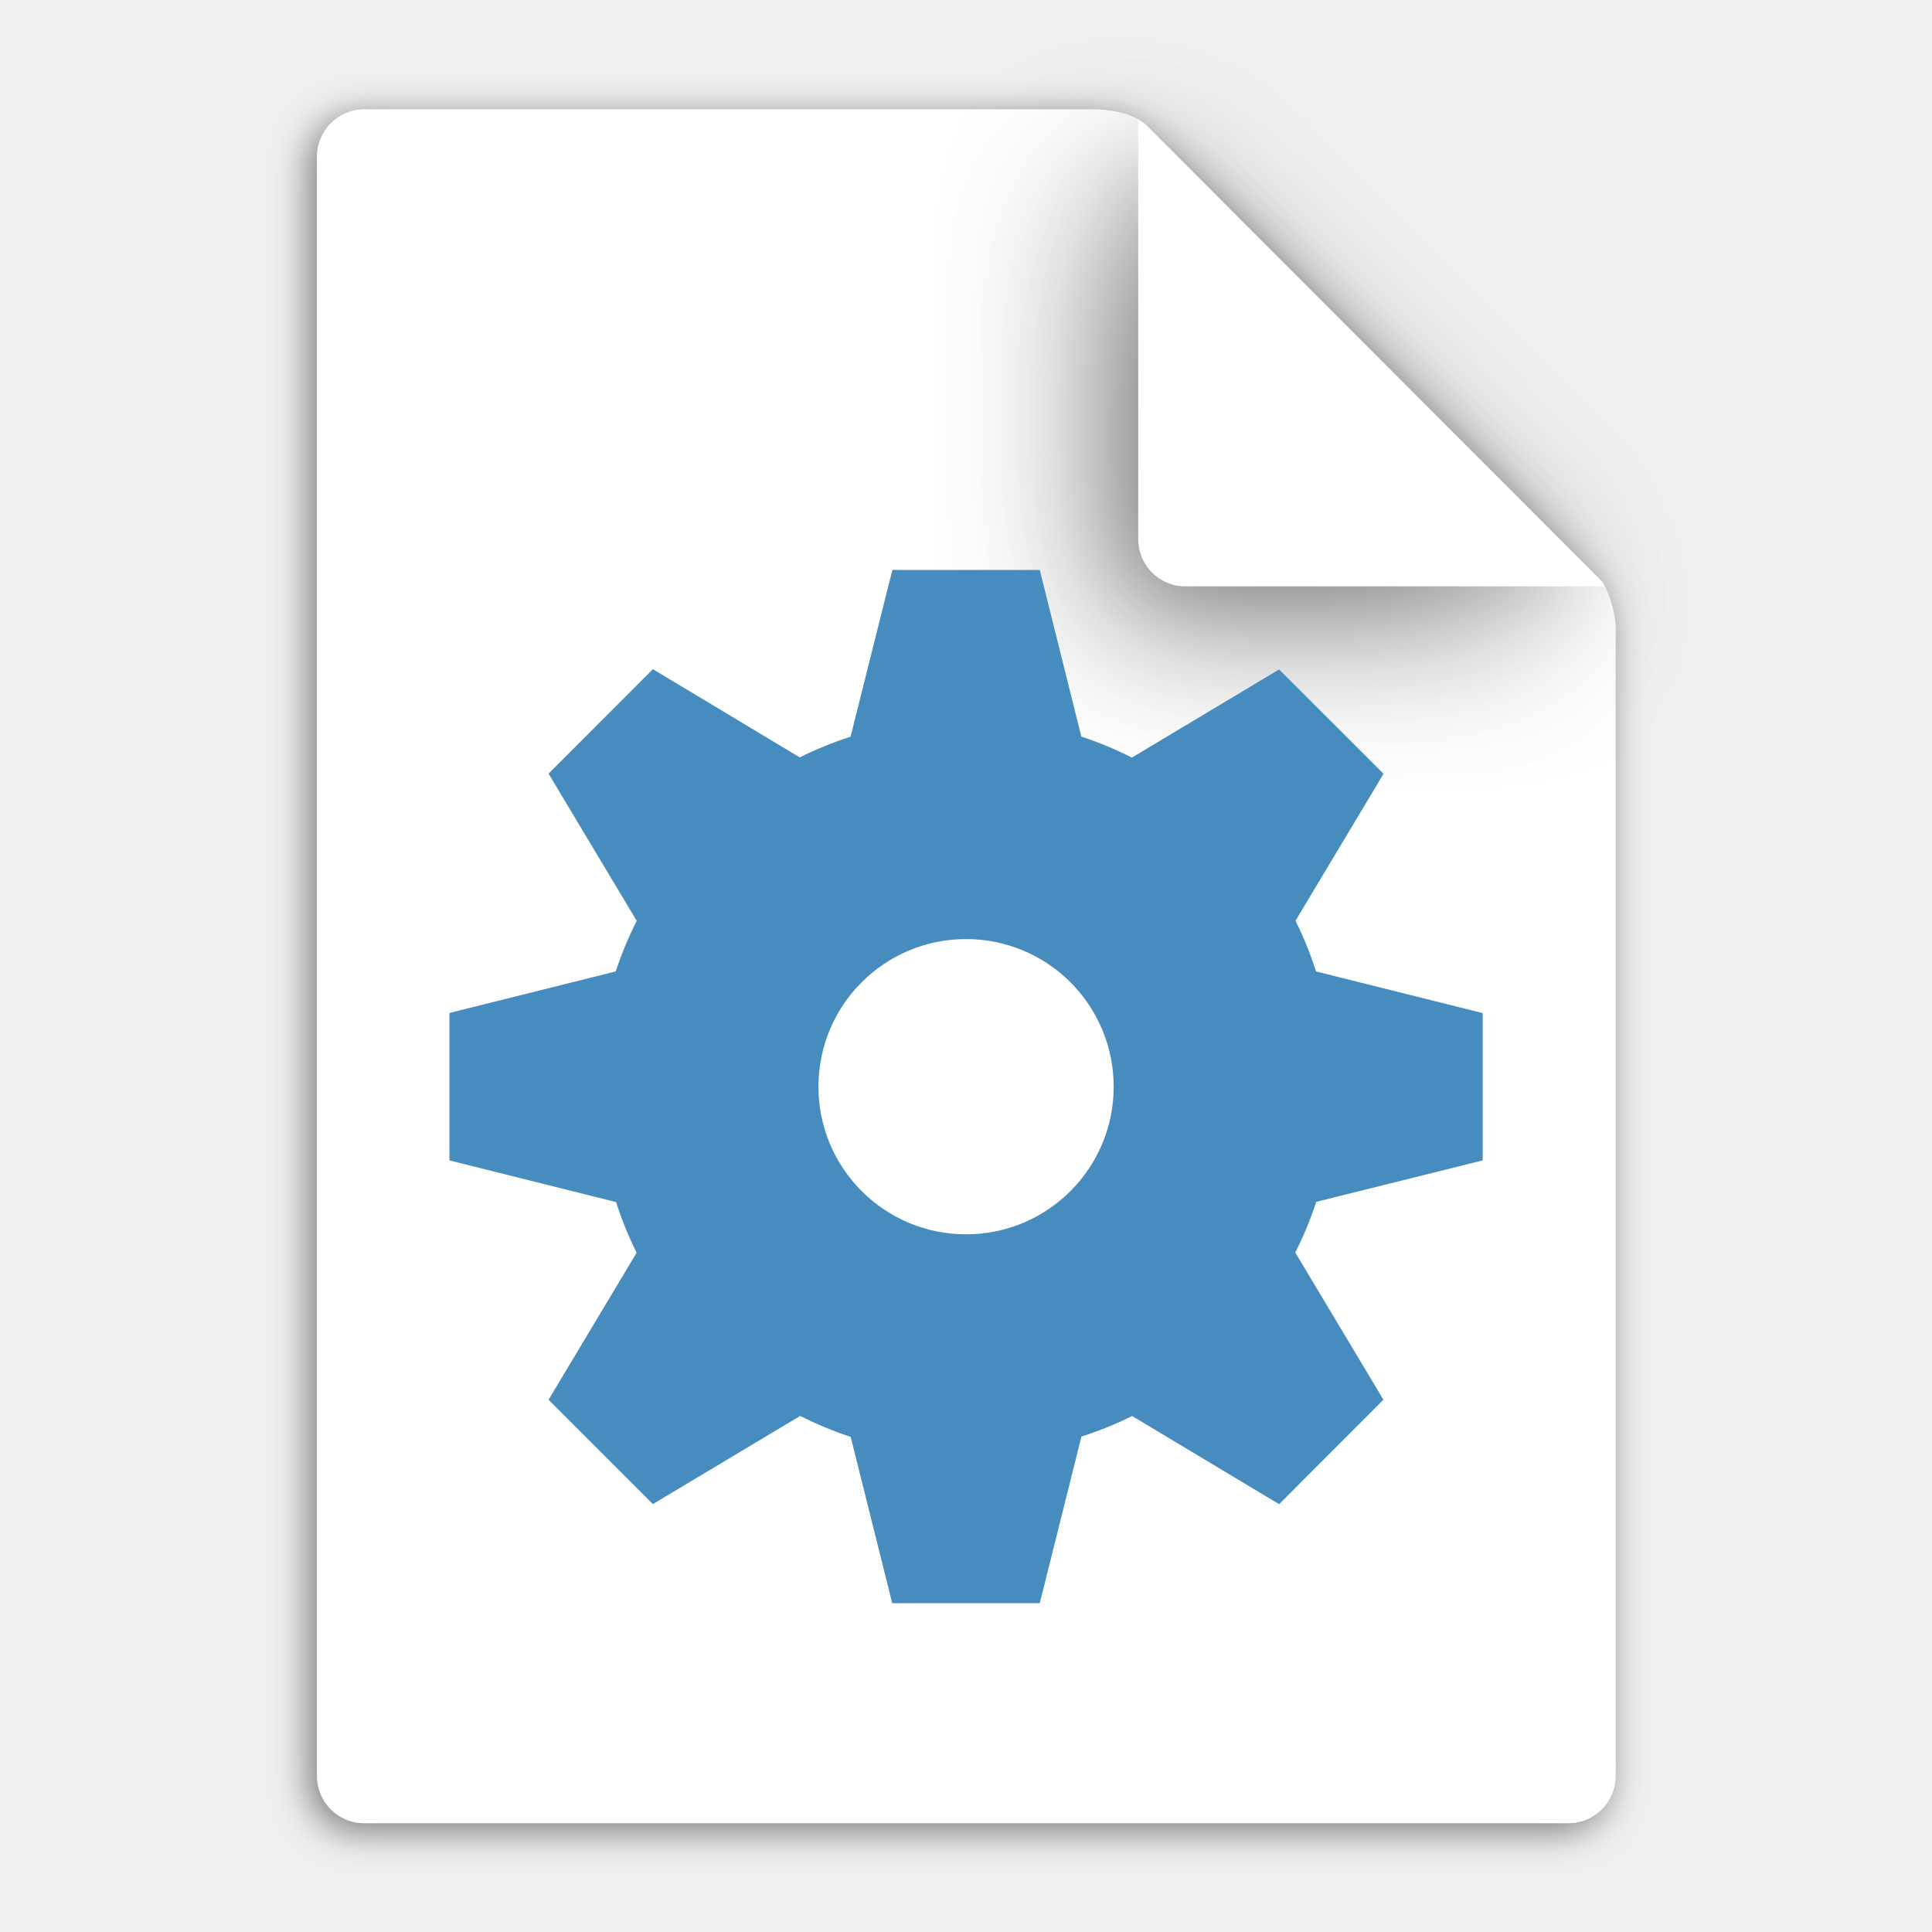
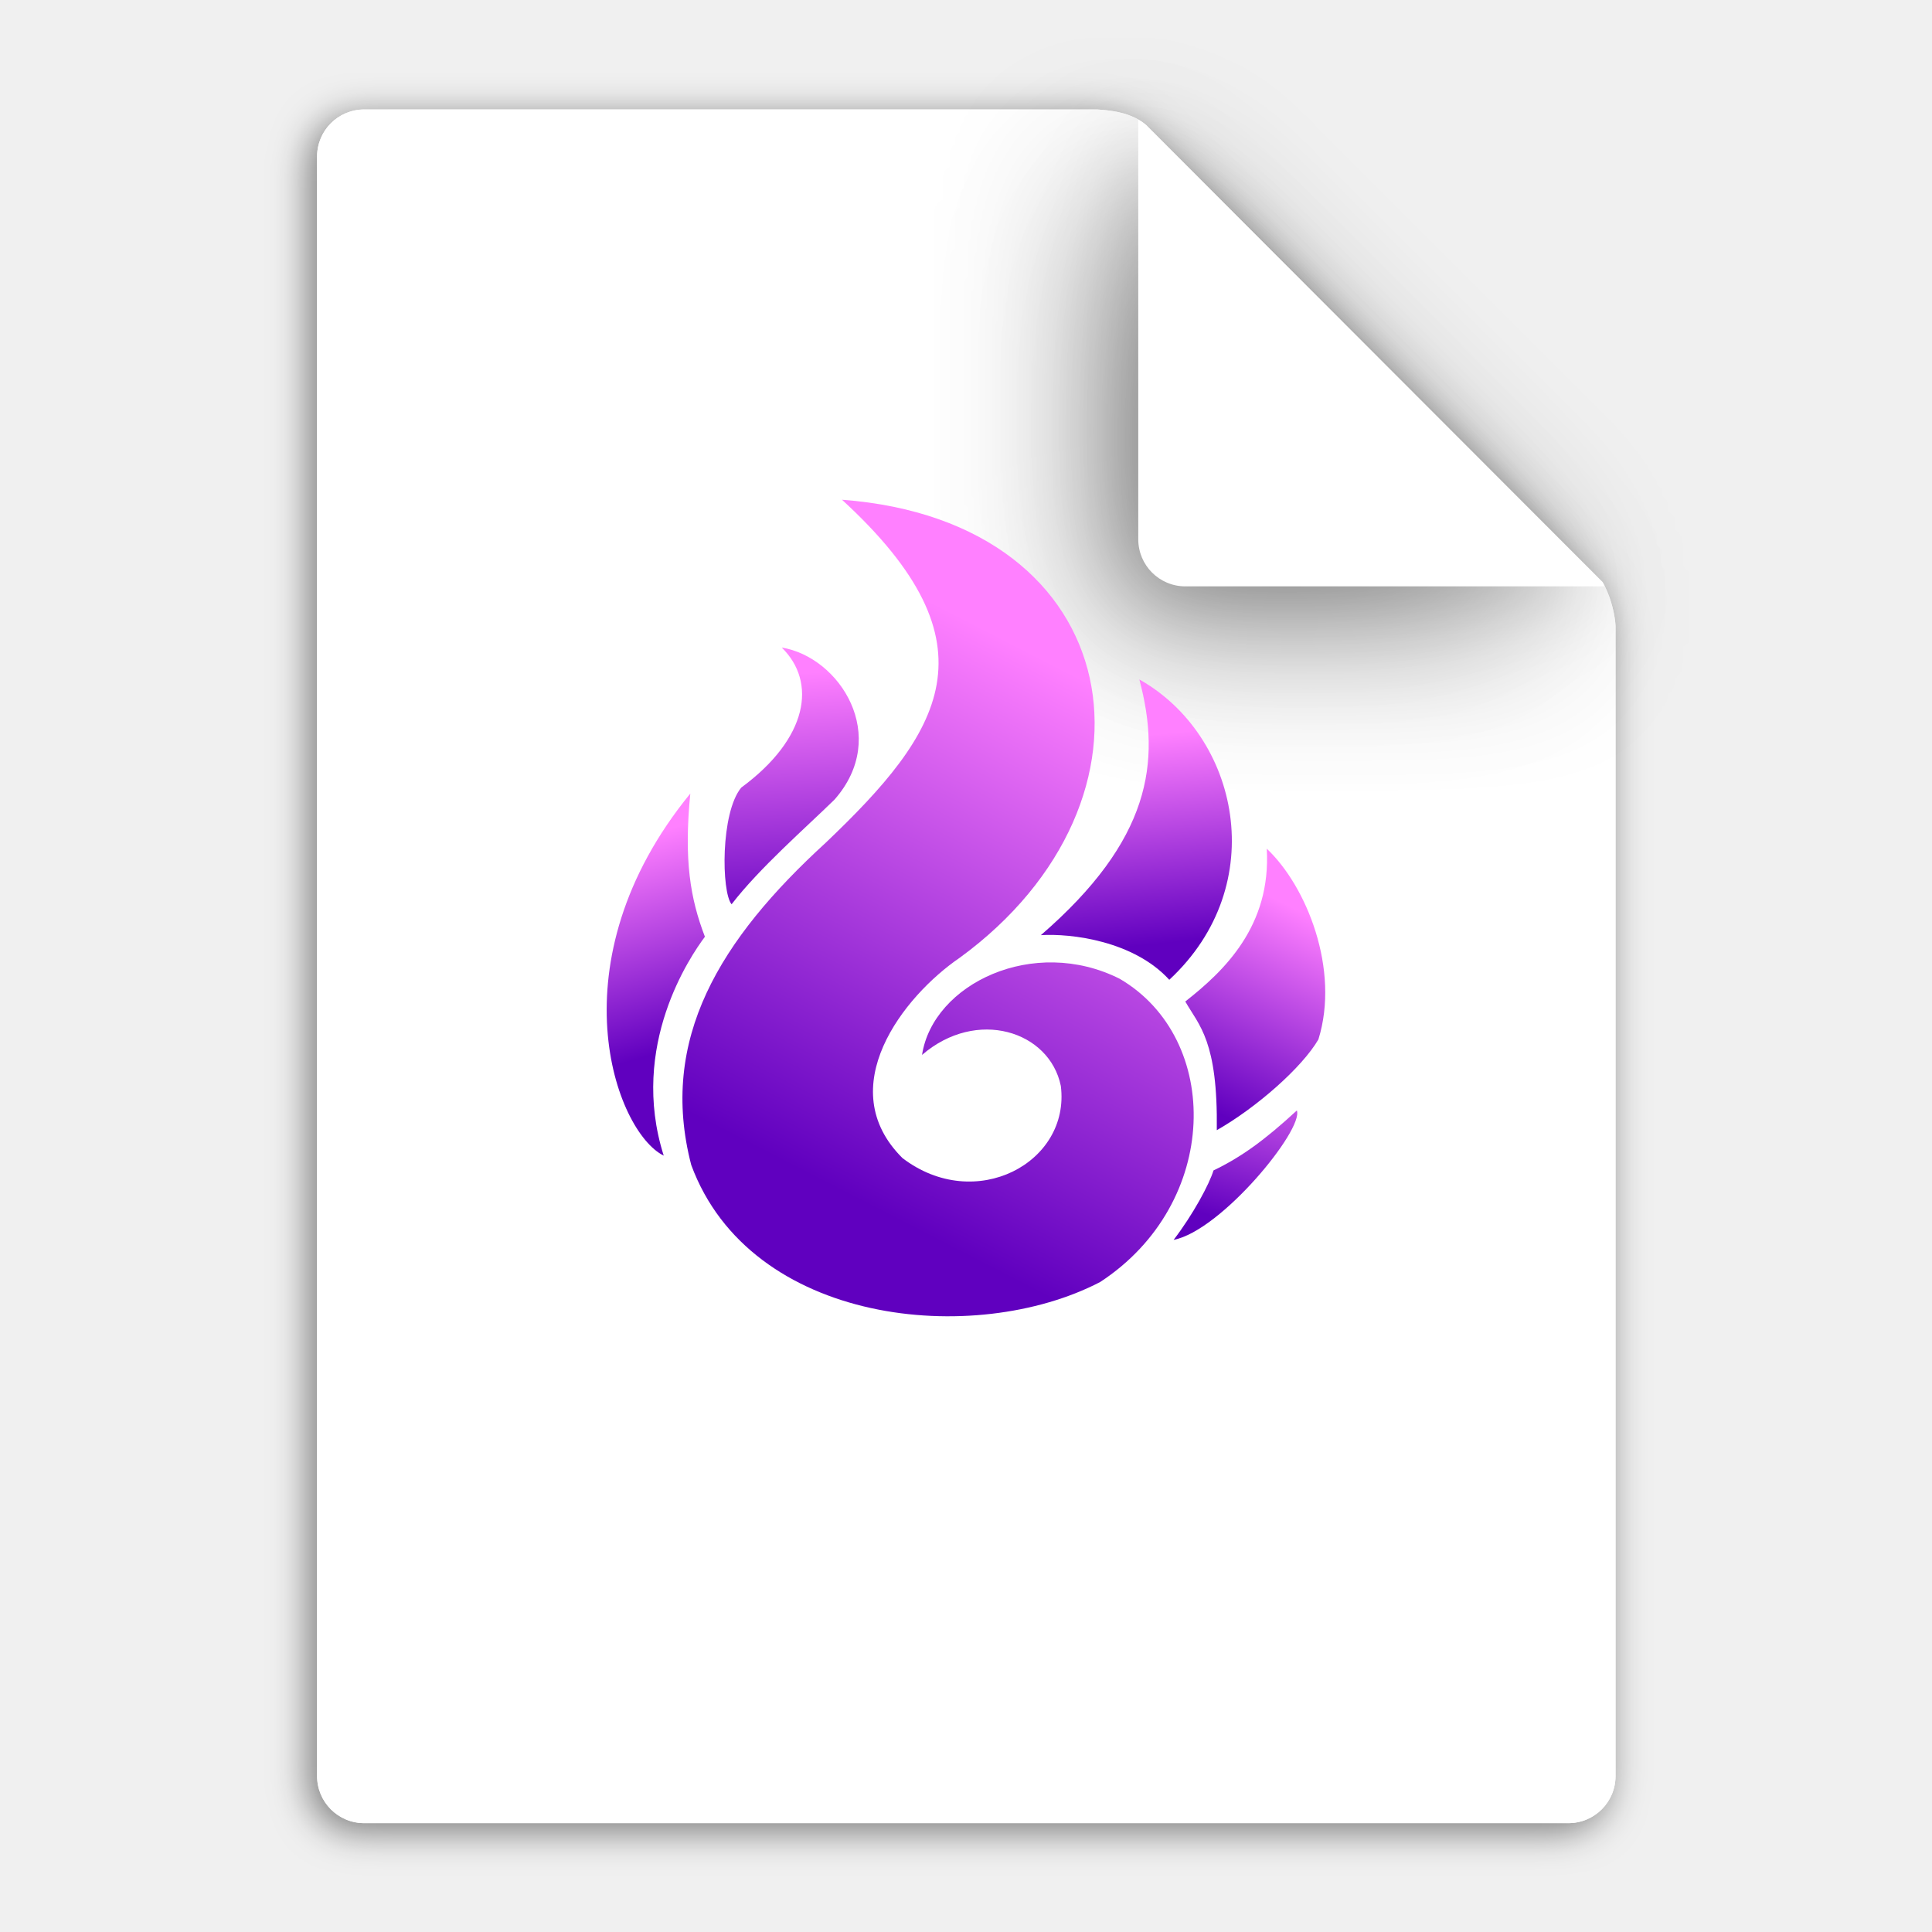
- <svg xmlns="http://www.w3.org/2000/svg" width="16" height="16">
+ <svg xmlns="http://www.w3.org/2000/svg" xmlns:xlink="http://www.w3.org/1999/xlink" width="16" height="16">
  <defs>
    <filter id="a" width="1.076" height="1.057" x="-.041" y="-.026" color-interpolation-filters="sRGB">
      <feFlood flood-color="#000" flood-opacity=".502" result="flood" />
      <feGaussianBlur in="SourceGraphic" result="blur" stdDeviation="10" />
      <feOffset dx="-4" dy="4" in="blur" result="offset" />
      <feComposite in="flood" in2="offset" operator="in" result="comp1" />
      <feComposite in="SourceGraphic" in2="comp1" result="comp2" />
    </filter>
    <filter id="b" width="2.262" height="2.261" x="-.68" y="-.582" color-interpolation-filters="sRGB">
      <feFlood flood-color="#000" flood-opacity=".4" result="flood" />
      <feGaussianBlur in="SourceGraphic" result="blur" stdDeviation="40" />
      <feOffset dx="-20" dy="20" in="blur" result="offset" />
      <feComposite in="flood" in2="offset" operator="in" result="comp1" />
      <feComposite in="SourceGraphic" in2="comp1" result="fbSourceGraphic" />
      <feColorMatrix in="fbSourceGraphic" result="fbSourceGraphicAlpha" values="0 0 0 -1 0 0 0 0 -1 0 0 0 0 -1 0 0 0 0 1 0" />
      <feFlood flood-color="#000" flood-opacity=".2" result="flood" />
      <feGaussianBlur in="fbSourceGraphic" result="blur" stdDeviation="20" />
      <feOffset dx="-4" dy="4" in="blur" result="offset" />
      <feComposite in="flood" in2="offset" operator="in" result="comp1" />
      <feComposite in="fbSourceGraphic" in2="comp1" result="comp2" />
    </filter>
  </defs>
  <path fill="#fff" d="m 193,58 c -13.85,-6.8e-5 -25,11.15 -25,25 v 858 c 0,13.85 11.15,25 25,25 h 638 c 13.85,0 25,-11.15 25,-25 0,0 -0.004,-609.403 -0.006,-609.404 -0.011,-0.54 -0.49,-11.635 -6.799,-23.109 L 727.166,186.282 607.137,66.078 C 600.033,60.162 590.478,58.524 581.41,58.002 Z" filter="url(#a)" transform="scale(.01563)" />
  <path fill="#fff" d="m 603.107,63.297 c -6.476,-3.684 -14.251,-4.866 -21.697,-5.295 L 193,58 c -13.85,-6.8e-5 -25,11.15 -25,25 v 858 c 0,13.85 11.15,25 25,25 h 638 c 13.85,0 25,-11.15 25,-25 0,0 -0.004,-609.403 -0.006,-609.404 -0.011,-0.505 -0.431,-10.253 -5.654,-20.904 H 628.107 c -13.85,0 -25,-11.15 -25,-25 z" transform="scale(.01563)" />
  <path fill="#fff" d="M 603.107,63.297 V 285.691 c 0,13.85 11.15,25 25,25 h 222.232 c -0.359,-0.732 -0.739,-1.468 -1.145,-2.205 L 727.166,186.281 607.137,66.078 c -1.27,-1.058 -2.619,-1.979 -4.029,-2.781 z" filter="url(#b)" transform="scale(.01563)" />
  <path fill="none" d="M0 0H1024V1024H0z" transform="scale(.01563)" />
-   <path fill="#478cbf" d="M7.39 4.721l-.346 1.38a3.056 3.056 0 0 0-.421.171l-1.216-.73-.864.865.73 1.219a3.056 3.056 0 0 0-.174.419l-1.377.344V9.61l1.38.345a3.056 3.056 0 0 0 .17.42l-.729 1.217.864.864 1.22-.73a3.056 3.056 0 0 0 .418.174l.344 1.377h1.222l.345-1.38a3.056 3.056 0 0 0 .42-.17l1.217.73.864-.865-.73-1.219a3.056 3.056 0 0 0 .174-.42l1.378-.343V8.39l-1.38-.345a3.056 3.056 0 0 0-.17-.42l.729-1.217-.865-.864-1.219.73a3.056 3.056 0 0 0-.419-.174L8.611 4.72H7.39zM8 7.777A1.222 1.222 0 0 1 9.223 9 1.222 1.222 0 0 1 8 10.222 1.222 1.222 0 0 1 6.778 9 1.222 1.222 0 0 1 8 7.777z" />
+   <g transform="translate(4.32 3.84) scale(0.007188)">
+     <defs>
+       <linearGradient xlink:href="#blzA" id="blzB" x1="345.488" x2="326.393" y1="537.545" y2="278.277" gradientTransform="translate(25.645)" gradientUnits="userSpaceOnUse" />
+       <linearGradient id="blzA">
+         <stop offset="0" stop-color="#6000bf" />
+         <stop offset="1" stop-color="#ff80ff" />
+       </linearGradient>
+       <linearGradient xlink:href="#blzA" id="blzC" x1="628.385" x2="605.516" y1="554.552" y2="345.675" gradientTransform="translate(25.645)" gradientUnits="userSpaceOnUse" />
+       <linearGradient xlink:href="#blzA" id="blzD" x1="711.173" x2="813.123" y1="702.796" y2="513.799" gradientTransform="translate(25.645)" gradientUnits="userSpaceOnUse" />
+       <linearGradient xlink:href="#blzA" id="blzE" x1="263.133" x2="199.507" y1="648.504" y2="445.445" gradientTransform="translate(25.645)" gradientUnits="userSpaceOnUse" />
+       <linearGradient xlink:href="#blzA" id="blzF" x1="760.851" x2="818.785" y1="829.706" y2="638.514" gradientTransform="translate(25.645)" gradientUnits="userSpaceOnUse" />
+       <linearGradient xlink:href="#blzA" id="blzG" x1="447.231" x2="722.686" y1="825.105" y2="341.161" gradientTransform="translate(25.645)" gradientUnits="userSpaceOnUse" />
+     </defs>
+     <g color="#000" paint-order="markers stroke fill">
+       <path fill="url(#blzB)" d="m 333.041,390.832 c 60.956,-49.645 68.888,-106.282 36.834,-141.001 52.955,9.639 98.778,89.197 48.017,153.006 -26.657,28.88 -68.133,68.803 -93.604,105.416 -9.271,-12.442 -10.125,-91.913 8.753,-117.421 z" style="-inkscape-stroke:none" transform="matrix(1.26737 0 0 1.14468 -169.116 -74.144)" />
+       <path fill="url(#blzC)" d="m 605.468,539.317 c 99.495,-95.417 109.652,-174.007 89.512,-257.379 90.54,56.344 120.323,206.655 27.218,302.306 -32.452,-39.308 -89.422,-46.801 -116.73,-44.926 z" style="-inkscape-stroke:none" transform="matrix(1.26737 0 0 1.14468 -169.116 -74.144)" />
+       <path fill="url(#blzD)" d="m 765.397,735.61 c 1.027,-90.005 -16.07,-105.169 -28.652,-129.511 34.981,-30.439 78.22,-75.638 74.074,-153.8 36.265,37.795 66.663,121.656 46.942,191.96 -14.859,28.349 -56.524,68.798 -92.364,91.35 z" style="-inkscape-stroke:none" transform="matrix(1.26737 0 0 1.14468 -169.116 -74.144)" />
+       <path fill="url(#blzE)" d="m 286.772,396.801 c -5.933,67.162 -0.014,105.765 13.279,144.12 C 286.963,560.259 230.933,650.697 262.607,761.242 218.558,737.233 161.826,566.002 286.772,396.801 Z" style="-inkscape-stroke:none" transform="matrix(1.26737 0 0 1.14468 -169.116 -74.144)" />
+       <path fill="url(#blzF)" d="m 726.132,846.03 c 17.736,-25.59 32.55,-56.278 36.255,-69.905 25.026,-13.294 46.489,-30.414 75.78,-60.351 6.376,19.042 -68.605,120.855 -112.035,130.255 z" style="-inkscape-stroke:none" transform="matrix(1.26737 0 0 1.14468 -169.116 -74.144)" />
+       <path fill="url(#blzG)" d="m 287.624,770.662 c -29.781,-126.684 26.211,-227.139 122.275,-324.391 105.332,-111.102 158.665,-199.02 14.749,-345.209 261.967,21.801 302.853,302.608 107.166,460.898 -51.666,39.082 -116.359,131.072 -52.202,201.699 66.221,56.081 152.881,4.625 143.984,-72.616 C 613.313,635.784 547.105,612.403 497.426,659.869 507.381,588.255 598.947,539.692 677.165,583.255 770.053,643.46 769.049,809.072 659.32,888.466 545.235,954.136 341.346,931.823 287.624,770.662 Z" style="-inkscape-stroke:none" transform="matrix(1.26737 0 0 1.14468 -169.116 -74.144)" />
+     </g>
+   </g>
</svg>
